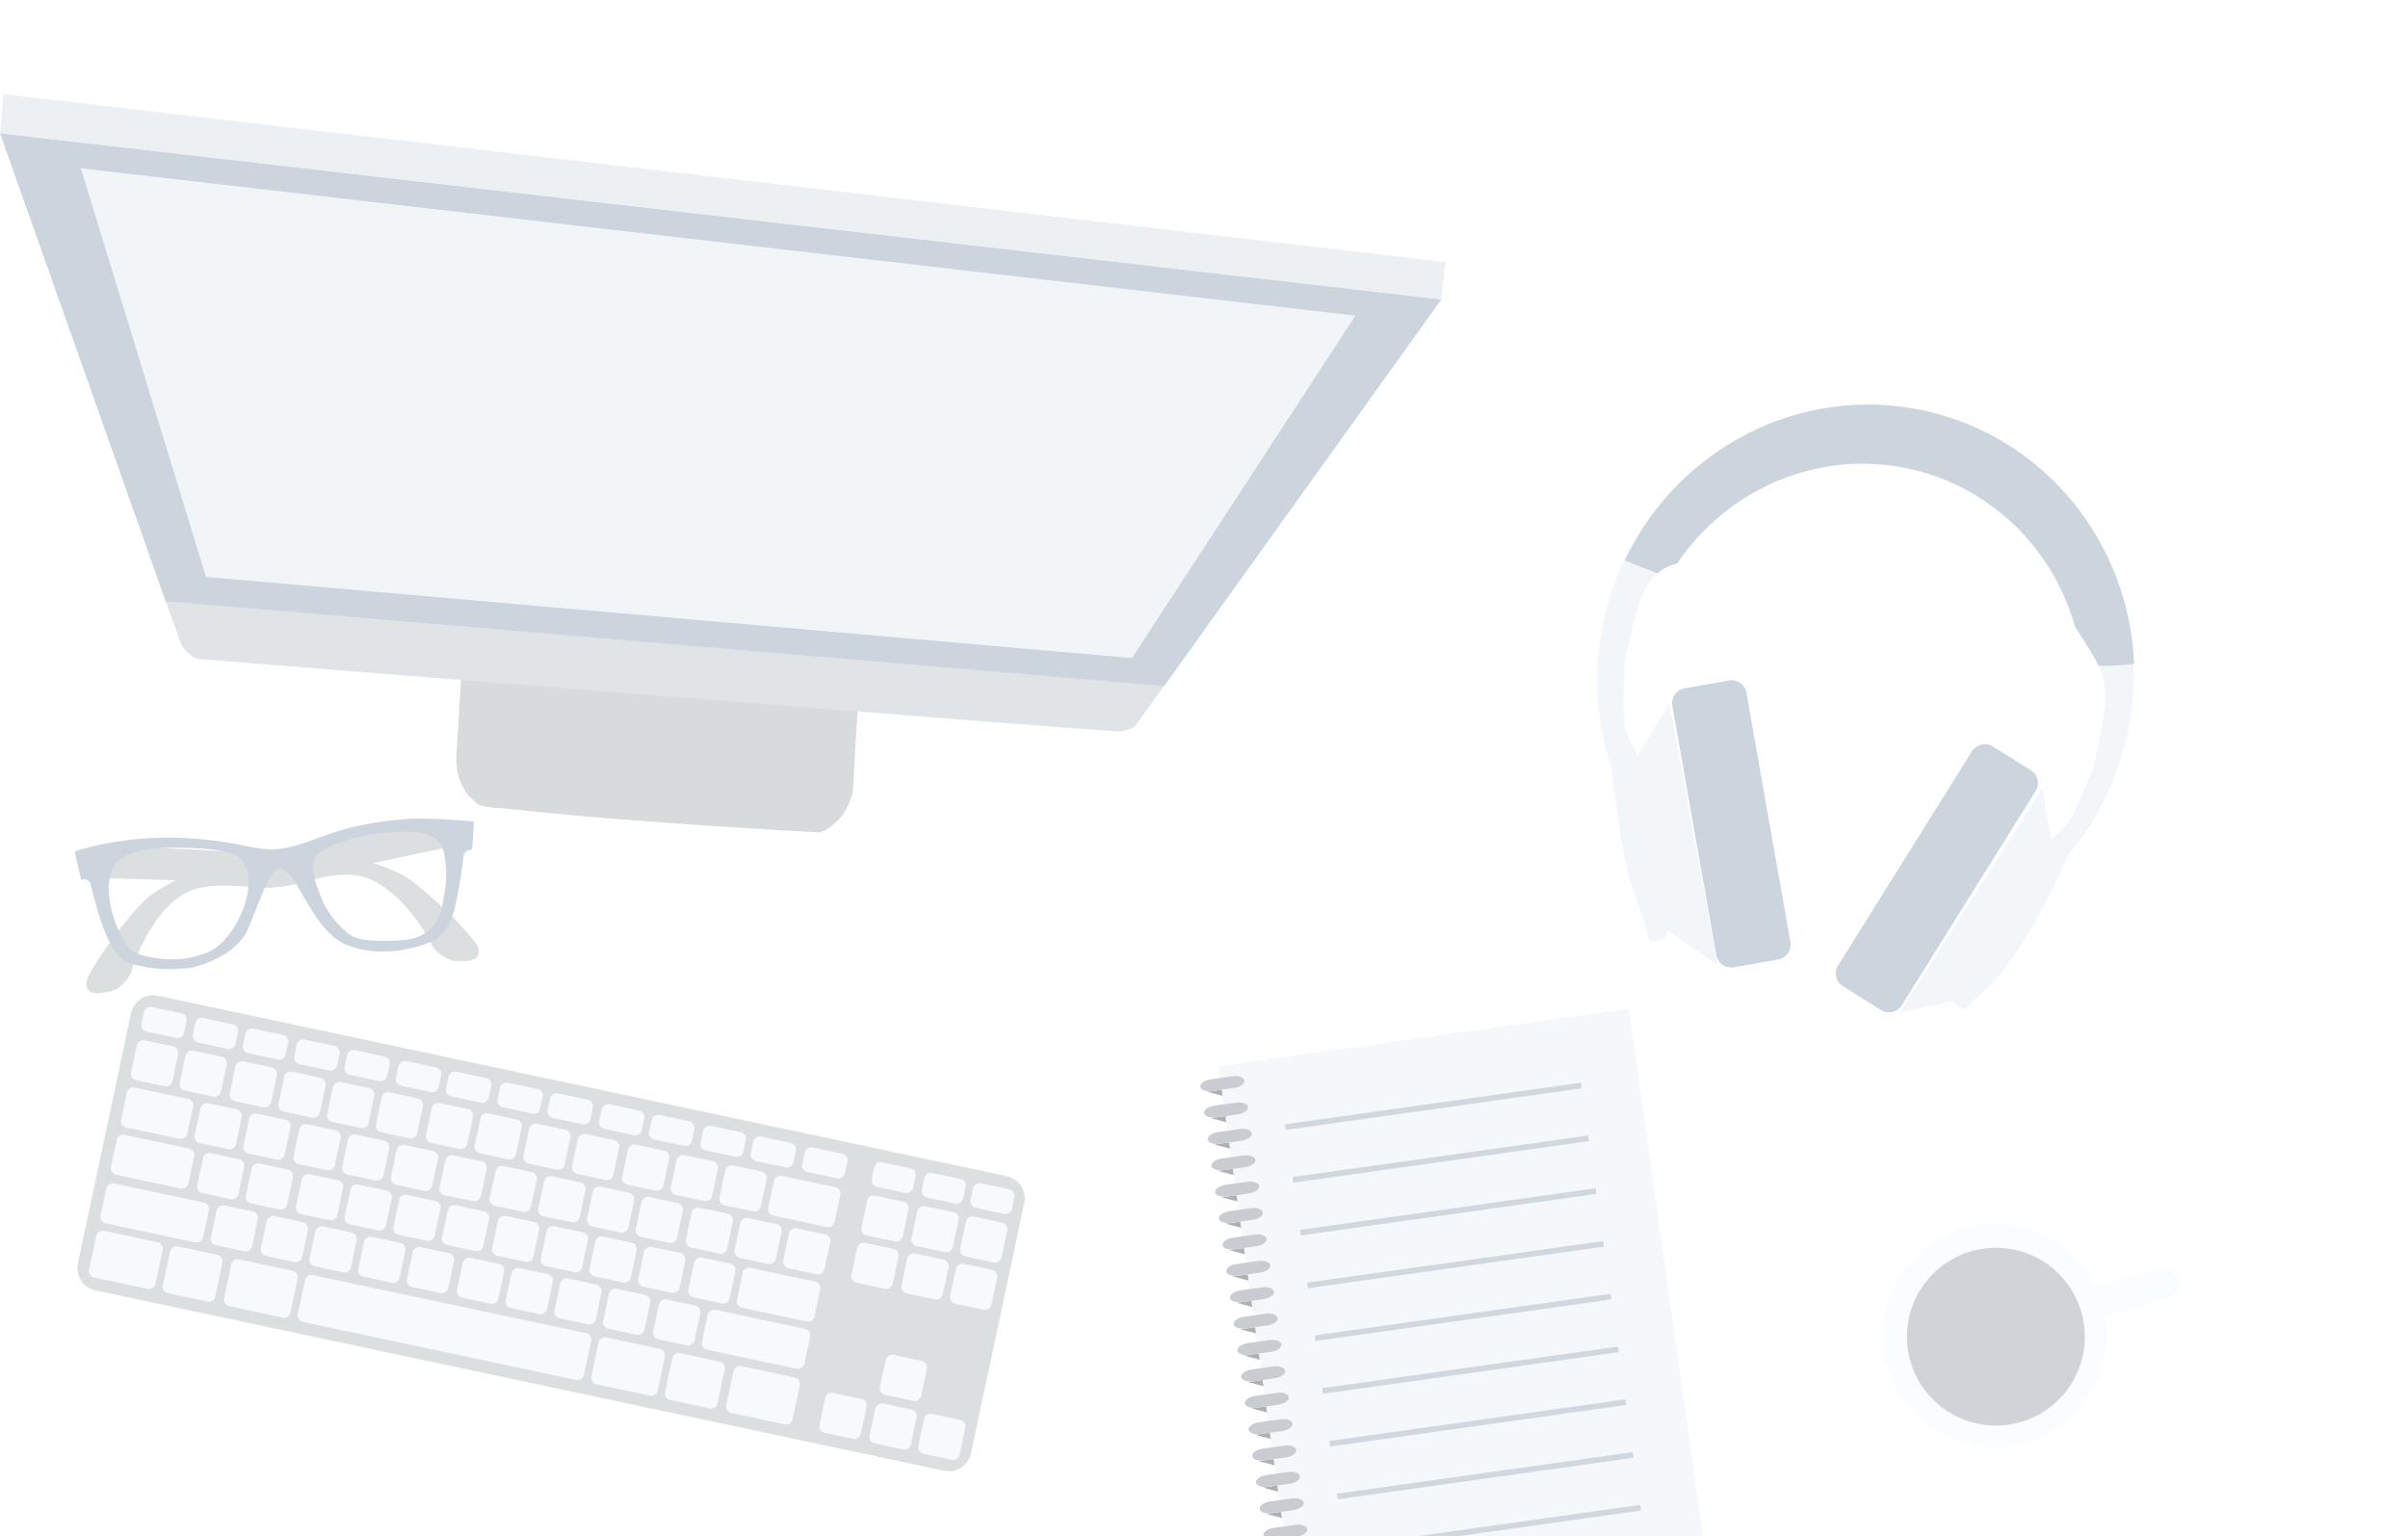
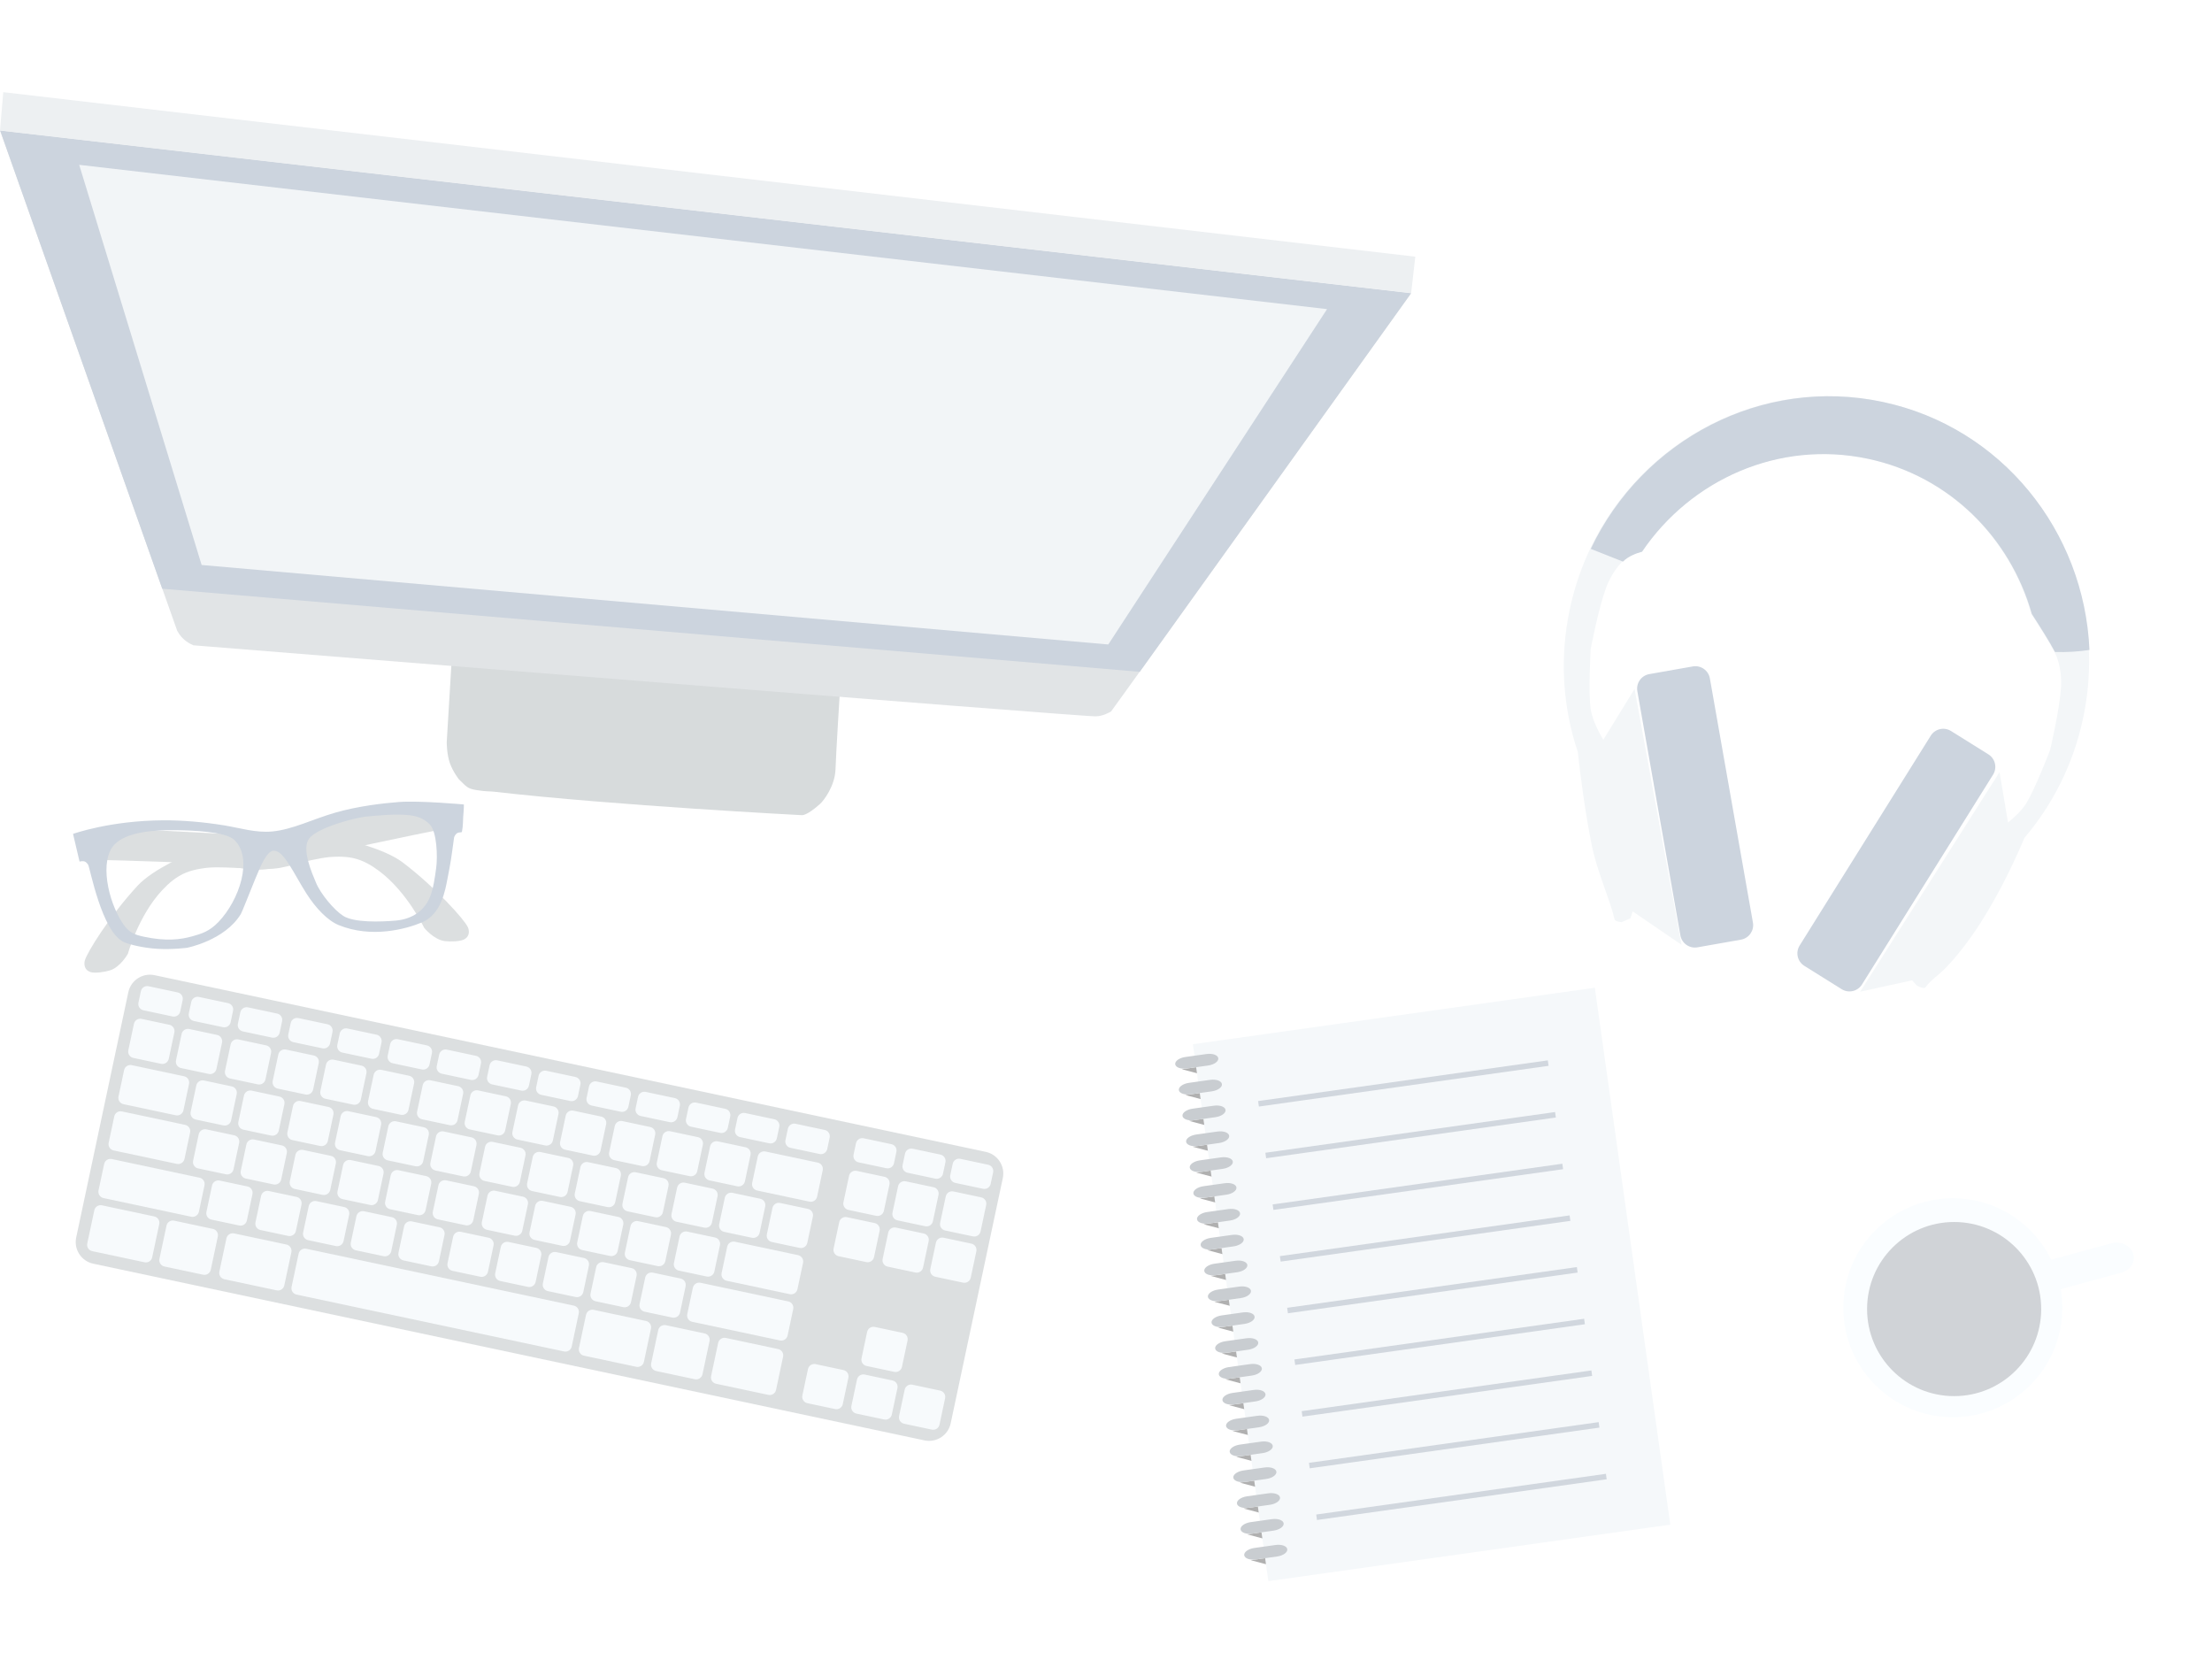
- <svg xmlns="http://www.w3.org/2000/svg" width="1279px" height="816px" viewBox="0 0 1279 816" version="1.1">
-   <defs />
+ <svg xmlns="http://www.w3.org/2000/svg" width="1200px" height="900px" viewBox="0 0 1200 900" version="1.1">
  <g fill-rule="evenodd">
    <g id="keyboard" stroke="#DCDFE0" fill="#F7FAFC" transform="rotate(12) translate(180, 500)">
      <rect stroke="none" fill="#DCDFE0" x="0" y="0" width="485" height="160" rx="12" />
      <rect x="6.044" y="6.038" width="24.174" height="14.34" rx="4" />
      <rect x="299.159" y="24.151" width="23.419" height="22.642" rx="4" />
      <rect x="325.6" y="24.151" width="23.419" height="22.642" rx="4" />
      <rect x="352.04" y="24.151" width="37.017" height="22.642" rx="4" />
      <rect x="6.044" y="49.811" width="37.017" height="22.642" rx="4" />
      <rect x="6.044" y="127.547" width="37.017" height="26.415" rx="4" />
      <rect x="278.762" y="127.547" width="37.017" height="26.415" rx="4" />
      <rect x="46.083" y="127.547" width="29.463" height="26.415" rx="4" />
      <rect x="318.801" y="127.547" width="29.463" height="26.415" rx="4" />
      <rect x="79.322" y="127.547" width="37.017" height="26.415" rx="4" />
      <rect x="352.04" y="127.547" width="37.017" height="26.415" rx="4" />
      <rect x="119.361" y="127.547" width="156.379" height="26.415" rx="4" />
      <rect x="6.044" y="75.472" width="43.061" height="22.642" rx="4" />
      <rect x="6.044" y="101.887" width="56.659" height="22.642" rx="4" />
      <rect x="272.718" y="24.151" width="23.419" height="22.642" rx="4" />
      <rect x="245.522" y="24.151" width="23.419" height="22.642" rx="4" />
      <rect x="219.081" y="24.151" width="23.419" height="22.642" rx="4" />
      <rect x="192.64" y="24.151" width="23.419" height="22.642" rx="4" />
      <rect x="166.199" y="24.151" width="23.419" height="22.642" rx="4" />
      <rect x="139.003" y="24.151" width="23.419" height="22.642" rx="4" />
      <rect x="112.562" y="24.151" width="23.419" height="22.642" rx="4" />
      <rect x="86.121" y="24.151" width="23.419" height="22.642" rx="4" />
      <rect x="59.681" y="24.151" width="23.419" height="22.642" rx="4" />
      <rect x="32.484" y="24.151" width="23.419" height="22.642" rx="4" />
      <rect x="6.044" y="24.151" width="23.419" height="22.642" rx="4" />
      <rect x="339.198" y="49.811" width="23.419" height="22.642" rx="4" />
      <rect x="365.639" y="49.811" width="23.419" height="22.642" rx="4" />
      <rect x="312.757" y="49.811" width="23.419" height="22.642" rx="4" />
      <rect x="285.561" y="49.811" width="23.419" height="22.642" rx="4" />
      <rect x="259.12" y="49.811" width="23.419" height="22.642" rx="4" />
      <rect x="232.679" y="49.811" width="23.419" height="22.642" rx="4" />
      <rect x="206.238" y="49.811" width="23.419" height="22.642" rx="4" />
      <rect x="179.042" y="49.811" width="23.419" height="22.642" rx="4" />
      <rect x="152.601" y="49.811" width="23.419" height="22.642" rx="4" />
      <rect x="126.16" y="49.811" width="23.419" height="22.642" rx="4" />
      <rect x="99.72" y="49.811" width="23.419" height="22.642" rx="4" />
      <rect x="72.523" y="49.811" width="23.419" height="22.642" rx="4" />
      <rect x="46.083" y="49.811" width="23.419" height="22.642" rx="4" />
      <rect x="345.997" y="75.472" width="43.061" height="22.642" rx="4" />
      <rect x="332.399" y="101.132" width="56.659" height="22.642" rx="4" />
      <rect x="319.556" y="75.472" width="23.419" height="22.642" rx="4" />
      <rect x="292.36" y="75.472" width="23.419" height="22.642" rx="4" />
      <rect x="265.919" y="75.472" width="23.419" height="22.642" rx="4" />
      <rect x="239.478" y="75.472" width="23.419" height="22.642" rx="4" />
      <rect x="213.037" y="75.472" width="23.419" height="22.642" rx="4" />
      <rect x="185.841" y="75.472" width="23.419" height="22.642" rx="4" />
      <rect x="159.4" y="75.472" width="23.419" height="22.642" rx="4" />
      <rect x="132.96" y="75.472" width="23.419" height="22.642" rx="4" />
      <rect x="106.519" y="75.472" width="23.419" height="22.642" rx="4" />
      <rect x="79.322" y="75.472" width="23.419" height="22.642" rx="4" />
      <rect x="305.958" y="101.132" width="23.419" height="22.642" rx="4" />
      <rect x="278.762" y="101.132" width="23.419" height="22.642" rx="4" />
      <rect x="429.852" y="104.906" width="23.419" height="22.642" rx="4" />
      <rect x="402.656" y="49.811" width="23.419" height="22.642" rx="4" />
      <rect x="429.852" y="49.811" width="23.419" height="22.642" rx="4" />
      <rect x="456.293" y="49.811" width="23.419" height="22.642" rx="4" />
      <rect x="402.656" y="24.151" width="23.419" height="22.642" rx="4" />
      <rect x="429.852" y="24.151" width="23.419" height="22.642" rx="4" />
      <rect x="456.293" y="24.151" width="23.419" height="22.642" rx="4" />
      <rect x="402.656" y="6.061" width="23.419" height="14.34" rx="4" />
      <rect x="429.852" y="6.061" width="23.419" height="14.34" rx="4" />
      <rect x="456.293" y="6.061" width="23.419" height="14.34" rx="4" />
      <rect x="429.852" y="131.321" width="23.419" height="22.642" rx="4" />
      <rect x="456.293" y="131.321" width="23.419" height="22.642" rx="4" />
      <rect x="402.656" y="131.321" width="23.419" height="22.642" rx="4" />
      <rect x="252.321" y="101.132" width="23.419" height="22.642" rx="4" />
      <rect x="225.88" y="101.132" width="23.419" height="22.642" rx="4" />
      <rect x="199.439" y="101.132" width="23.419" height="22.642" rx="4" />
      <rect x="172.243" y="101.132" width="23.419" height="22.642" rx="4" />
      <rect x="145.802" y="101.132" width="23.419" height="22.642" rx="4" />
      <rect x="119.361" y="101.132" width="23.419" height="22.642" rx="4" />
      <rect x="92.921" y="101.132" width="23.419" height="22.642" rx="4" />
      <rect x="65.724" y="101.132" width="23.419" height="22.642" rx="4" />
      <rect x="52.882" y="75.472" width="23.419" height="22.642" rx="4" />
      <rect x="364.883" y="6.038" width="24.174" height="14.34" rx="4" />
      <rect x="336.931" y="6.038" width="24.174" height="14.34" rx="4" />
      <rect x="309.735" y="6.038" width="24.174" height="14.34" rx="4" />
      <rect x="281.783" y="6.038" width="24.174" height="14.34" rx="4" />
      <rect x="254.587" y="6.038" width="24.174" height="14.34" rx="4" />
      <rect x="226.636" y="6.038" width="24.174" height="14.34" rx="4" />
      <rect x="199.439" y="6.038" width="24.174" height="14.34" rx="4" />
      <rect x="171.488" y="6.038" width="24.174" height="14.34" rx="4" />
      <rect x="144.291" y="6.038" width="24.174" height="14.34" rx="4" />
      <rect x="116.34" y="6.038" width="24.174" height="14.34" rx="4" />
      <rect x="89.143" y="6.038" width="24.174" height="14.34" rx="4" />
      <rect x="61.192" y="6.038" width="24.174" height="14.34" rx="4" />
      <rect x="33.995" y="6.038" width="24.174" height="14.34" rx="4" />
    </g>
    <g id="imac" transform="translate(0, 50)">
      <path d="M245.093,307.056 L455.678,324.354 C455.678,324.354 453.525,358.607 453.266,367.204 C452.989,376.383 446.838,384.326 444.91,386.057 C437.464,392.747 434.976,392.191 434.976,392.191 C434.976,392.191 333.451,386.974 267.932,379.465 C265.4,379.175 263.959,379.465 258.665,378.614 C253.372,377.763 253.197,376.797 248.921,372.721 C248.917,372.717 245.727,368.652 244.067,363.993 C242.305,359.045 242.352,352.536 242.352,352.536 L245.093,307.056 Z" fill="#D7DBDC" />
      <path d="M96.135,292.185 L0.049,20.796 L765.517,109.07 C765.517,109.07 602.737,336.222 602.737,335.953 C602.205,336.222 598.399,338.569 594.385,338.569 C593.341,339.317 104.866,300.043 104.866,300.043 C103.217,299.262 98.975,297.441 96.135,292.185 Z" fill="#E1E4E6" />
      <path d="M0.075,20.809 L765.518,109.043 L618.314,314.436 L88.02,269.361 L0.075,20.809 Z" fill="#CCD4DE" />
      <path d="M42.966,39.417 L719.924,117.685 L601.24,299.602 L109.386,256.481 L42.966,39.417 Z" fill="#F2F5F7" />
      <path d="M1.774,0 L767.792,89.242 L765.533,109.047 L0,20.824 L1.774,0 Z" fill="#EDF0F2" />
    </g>
    <g id="notepad" transform="rotate(-8) translate(550, 650)">
      <polygon fill="#B0B0B0" transform="translate(19.08721, 285.677) scale(1, -1) translate(-19.08721, -285.677) " points="19.087 282.531 34.029 288.823 4.146 288.823 " />
      <polygon fill="#B0B0B0" transform="translate(19.08721, 271.5218) scale(1, -1) translate(-19.08721, -271.5218) " points="19.087 268.376 34.029 274.667 4.146 274.667 " />
      <polygon fill="#B0B0B0" transform="translate(19.08721, 257.3666) scale(1, -1) translate(-19.08721, -257.3666) " points="19.087 254.221 34.029 260.512 4.146 260.512 " />
      <polygon fill="#B0B0B0" transform="translate(19.08721, 243.2113) scale(1, -1) translate(-19.08721, -243.2113) " points="19.087 240.066 34.029 246.357 4.146 246.357 " />
      <polygon fill="#B0B0B0" transform="translate(19.08721, 229.0561) scale(1, -1) translate(-19.08721, -229.0561) " points="19.087 225.911 34.029 232.202 4.146 232.202 " />
      <polygon fill="#B0B0B0" transform="translate(19.08721, 214.9009) scale(1, -1) translate(-19.08721, -214.9009) " points="19.087 211.755 34.029 218.047 4.146 218.047 " />
      <polygon fill="#B0B0B0" transform="translate(19.08721, 200.7457) scale(1, -1) translate(-19.08721, -200.7457) " points="19.087 197.6 34.029 203.891 4.146 203.891 " />
      <polygon fill="#B0B0B0" transform="translate(19.08721, 186.5905) scale(1, -1) translate(-19.08721, -186.5905) " points="19.087 183.445 34.029 189.736 4.146 189.736 " />
      <polygon fill="#B0B0B0" transform="translate(19.08721, 172.4353) scale(1, -1) translate(-19.08721, -172.4353) " points="19.087 169.29 34.029 175.581 4.146 175.581 " />
      <polygon fill="#B0B0B0" transform="translate(19.08721, 158.2801) scale(1, -1) translate(-19.08721, -158.2801) " points="19.087 155.134 34.029 161.426 4.146 161.426 " />
      <polygon fill="#B0B0B0" transform="translate(19.08721, 144.1249) scale(1, -1) translate(-19.08721, -144.1249) " points="19.087 140.979 34.029 147.27 4.146 147.27 " />
      <polygon fill="#B0B0B0" transform="translate(19.08721, 129.9697) scale(1, -1) translate(-19.08721, -129.9697) " points="19.087 126.824 34.029 133.115 4.146 133.115 " />
      <polygon fill="#B0B0B0" transform="translate(19.08721, 115.8145) scale(1, -1) translate(-19.08721, -115.8145) " points="19.087 112.669 34.029 118.96 4.146 118.96 " />
      <polygon fill="#B0B0B0" transform="translate(19.08721, 101.6593) scale(1, -1) translate(-19.08721, -101.6593) " points="19.087 98.514 34.029 104.805 4.146 104.805 " />
      <polygon fill="#B0B0B0" transform="translate(19.08721, 87.50405) scale(1, -1) translate(-19.08721, -87.50405) " points="19.087 84.358 34.029 90.65 4.146 90.65 " />
      <polygon fill="#B0B0B0" transform="translate(19.08721, 73.34884) scale(1, -1) translate(-19.08721, -73.34884) " points="19.087 70.203 34.029 76.494 4.146 76.494 " />
      <polygon fill="#B0B0B0" transform="translate(19.08721, 59.19364) scale(1, -1) translate(-19.08721, -59.19364) " points="19.087 56.048 34.029 62.339 4.146 62.339 " />
      <polygon fill="#B0B0B0" transform="translate(19.08721, 45.03843) scale(1, -1) translate(-19.08721, -45.03843) " points="19.087 41.893 34.029 48.184 4.146 48.184 " />
      <polygon fill="#B0B0B0" transform="translate(19.08721, 30.88322) scale(1, -1) translate(-19.08721, -30.88322) " points="19.087 27.738 34.029 34.029 4.146 34.029 " />
      <polygon fill="#B0B0B0" transform="translate(19.08721, 16.72801) scale(1, -1) translate(-19.08721, -16.72801) " points="19.087 13.582 34.029 19.874 4.146 19.874 " />
      <rect fill="#F5F8FA" x="12.01" y="1" width="220.192" height="294.114" />
      <g transform="translate(43.46563, 35.60162)" stroke="#D1D7DE" stroke-width="3" stroke-linecap="square">
        <path d="M0.786,228.843 L156.494,228.843" />
        <path d="M0.786,200.532 L156.494,200.532" />
        <path d="M0.786,172.222 L156.494,172.222" />
        <path d="M0.786,143.911 L156.494,143.911" />
        <path d="M0.786,115.601 L156.494,115.601" />
        <path d="M0.786,87.29 L156.494,87.29" />
        <path d="M0.786,58.98 L156.494,58.98" />
        <path d="M0.786,30.67 L156.494,30.67" />
        <path d="M0.786,2.359 L156.494,2.359" />
      </g>
      <rect fill="#C9CDD1" x="1" y="191.309" width="23.592" height="6.291" rx="6" />
      <rect fill="#C9CDD1" x="1" y="276.24" width="23.592" height="6.291" rx="6" />
      <rect fill="#C9CDD1" x="1" y="262.085" width="23.592" height="6.291" rx="6" />
      <rect fill="#C9CDD1" x="1" y="247.93" width="23.592" height="6.291" rx="6" />
      <rect fill="#C9CDD1" x="1" y="233.775" width="23.592" height="6.291" rx="6" />
      <rect fill="#C9CDD1" x="1" y="219.619" width="23.592" height="6.291" rx="6" />
      <rect fill="#C9CDD1" x="1" y="205.464" width="23.592" height="6.291" rx="6" />
      <rect fill="#C9CDD1" x="1" y="177.154" width="23.592" height="6.291" rx="6" />
      <rect fill="#C9CDD1" x="1" y="162.998" width="23.592" height="6.291" rx="6" />
      <rect fill="#C9CDD1" x="1" y="148.843" width="23.592" height="6.291" rx="6" />
      <rect fill="#C9CDD1" x="1" y="134.688" width="23.592" height="6.291" rx="6" />
      <rect fill="#C9CDD1" x="1" y="120.533" width="23.592" height="6.291" rx="6" />
      <rect fill="#C9CDD1" x="1" y="106.378" width="23.592" height="6.291" rx="6" />
      <rect fill="#C9CDD1" x="1" y="92.222" width="23.592" height="6.291" rx="6" />
      <rect fill="#C9CDD1" x="1" y="78.067" width="23.592" height="6.291" rx="6" />
      <rect fill="#C9CDD1" x="1" y="63.912" width="23.592" height="6.291" rx="6" />
      <rect fill="#C9CDD1" x="1" y="49.757" width="23.592" height="6.291" rx="6" />
      <rect fill="#C9CDD1" x="1" y="35.602" width="23.592" height="6.291" rx="6" />
      <rect fill="#C9CDD1" x="1" y="21.446" width="23.592" height="6.291" rx="6" />
      <rect fill="#C9CDD1" x="1" y="7.291" width="23.592" height="6.291" rx="6" />
    </g>
    <g id="coffee-cup" transform="translate(1000, 650)">
      <path d="M100.594,45.339 C99.086,40.947 101.864,36.298 106.796,34.955 L145.5,24.42 C150.433,23.077 155.658,25.558 157.163,29.941 L157.163,29.941 C158.671,34.333 155.893,38.982 150.961,40.325 L112.257,50.86 C107.324,52.203 102.099,49.722 100.594,45.339 L100.594,45.339 L100.594,45.339 Z" fill="#FAFDFF" />
      <circle fill="#FAFDFF" cx="59.394" cy="59.394" r="59.394" />
      <circle fill="#D0D3D7" cx="60.11" cy="60.11" r="47.229" />
    </g>
    <g id="headphones" transform="rotate(12) translate(900, 0)">
      <rect fill="#CCD4DE" transform="translate(90, 240) rotate(-22) translate(-90, -240) " x="71.644" y="162.103" width="39.955" height="150.499" rx="8" />
      <g transform="translate(1, 0)">
        <path d="M257.312,209.957 C259.983,206.627 262.963,202.389 264.534,198.421 C267.784,190.208 271.456,166.693 271.456,166.693 C271.456,166.693 271.956,145.036 270.269,132.84 C269.648,128.354 268.096,122.285 264.534,116.647 C262.197,112.951 252.503,103.013 246.105,96.608 L246.105,96.608 C226.094,58.583 186.852,32.741 141.716,32.741 C92.381,32.741 50.086,63.616 32.252,107.529 C29.571,108.881 25.477,111.391 23.212,114.975 C19.649,120.613 18.097,126.682 17.477,131.167 C15.789,143.364 16.289,165.021 16.289,165.021 C16.289,165.021 19.961,189.018 23.212,197.231 C25.371,202.686 30.195,208.44 33.216,211.714 L44.064,181.194 L97.813,311.627 L68.134,299.427 L68.134,299.427 C67.999,301.542 67.735,303.318 67.735,303.318 L63.53,306.408 C63.53,306.408 59.967,306.816 59.474,305.754 C54.678,295.43 44.83,282.574 38.783,268.498 C31.497,251.54 25.276,233.838 21.066,221.044 C8.139,199.175 0.703,173.546 0.703,146.145 C0.703,65.933 64.429,0.908 143.04,0.908 C221.652,0.908 285.378,65.933 285.378,146.145 C285.378,171.569 278.976,195.467 267.727,216.253 C265.796,226.447 261.381,246.854 253.823,266.842 C250.443,275.783 245.806,285.741 240.981,293.544 C237.73,298.801 233.945,302.365 232.092,306.683 C231.485,308.097 227.232,306.683 227.232,306.683 L224.219,304.493 L197.948,316.38 L247.112,184.151 L257.312,209.957 Z" fill="#F3F6F8" />
        <path d="M262.993,114.164 C259.204,109.557 251.698,101.884 246.427,96.608 L246.427,96.608 C226.416,58.583 187.174,32.741 142.039,32.741 C92.703,32.741 50.409,63.616 32.574,107.529 C29.904,108.876 25.832,111.371 23.561,114.933 C16.963,113.868 10.617,112.786 5.027,111.806 C20.146,48.167 76.346,0.908 143.363,0.908 C209.462,0.908 265.037,46.881 281.054,109.199 C275.409,111.296 269.362,113.031 262.993,114.164 Z" fill="#CCD4DE" />
      </g>
      <rect fill="#CCD4DE" transform="translate(203.2866, 242.4798) scale(-1, 1) rotate(-20) translate(-203.2866, -242.4798) " x="183.348" y="167.376" width="39.878" height="150.207" rx="8" />
    </g>
    <g id="glasses" transform="rotate(-5.0) translate(0, 450)">
      <path d="M13.485,79.604 C10.733,80.185 5.445,80.594 3.009,79.604 C-0.287,78.264 -0.272,75.092 0.404,73.14 C1.845,68.979 15.886,50.218 32.474,35.147 C41.817,26.659 61.658,20.479 61.658,20.479 L177.448,4.255 C177.448,4.255 193.487,6.315 199.65,9.249 C204.151,11.391 206.88,18.247 206.88,18.247 C206.88,18.247 167.562,22.389 139.374,26.469 C124.254,28.658 121.082,31.215 110.207,32.239 C101.493,33.059 82.461,28.916 72.122,28.734 C70.253,28.701 64.197,28.836 59.329,30.327 C53.864,32.001 49.454,35.226 45.529,38.756 C31.482,51.392 24.048,71.413 24.048,71.413 C24.048,71.413 19.418,78.351 13.485,79.604 Z" id="Rectangle-863" fill="#DCDFE0" />
      <path d="M15.965,79.604 C13.212,80.185 7.925,80.594 5.489,79.604 C2.193,78.264 2.208,75.092 2.884,73.14 C4.325,68.979 18.366,50.218 34.954,35.147 C44.297,26.659 64.137,20.479 64.137,20.479 L179.928,4.255 C179.928,4.255 195.967,6.315 202.13,9.249 C206.631,11.391 209.36,18.247 209.36,18.247 C209.36,18.247 170.042,22.389 141.854,26.469 C126.733,28.658 123.562,31.215 112.687,32.239 C103.973,33.059 84.941,28.916 74.602,28.734 C72.733,28.701 66.677,28.836 61.809,30.327 C56.343,32.001 51.934,35.226 48.009,38.756 C33.961,51.392 26.528,71.413 26.528,71.413 C26.528,71.413 21.898,78.351 15.965,79.604 Z" id="Rectangle-863-Copy" fill="#DCDFE0" transform="translate(105.942, 42.22906) scale(-1, 1) translate(-105.942, -42.22906) " />
      <path d="M0.047,4.08 C0.047,4.08 20.689,-1.38 49.592,1.019 C59.493,1.841 70.929,3.766 82.288,6.663 C90.748,8.82 98.869,12.264 107.87,12.189 C118.923,12.097 130.114,7.496 142.657,5.021 C155.292,2.527 169.268,2.159 177.72,2.262 C188.969,2.399 212.662,6.663 212.662,6.663 C212.662,6.663 212.589,8.299 211.721,13.222 C211.353,15.309 211.315,17.943 210.311,21.364 C210.184,21.795 208.823,21.348 207.887,21.742 C206.708,22.237 205.908,23.578 205.765,24.209 C203.102,35.988 202.92,36.851 200.284,46.01 C198.579,51.932 195.347,64.908 184.442,68.402 C175.457,71.281 156.424,74.717 139.314,65.931 C133.578,62.986 127.781,55.815 123.374,47.36 C117.477,36.047 113.314,23.218 107.87,22.652 C104.141,22.264 100.265,29.537 96.322,37.158 C92.044,45.425 87.809,54.156 86.894,55.391 C76.911,68.874 56.301,71.019 56.301,71.019 C56.301,71.019 48.401,71.381 40.156,70.172 C32.808,69.094 25.199,66.534 22.474,65.001 C10.787,58.424 7.617,22.791 6.718,21.364 C6.403,20.864 5.774,19.875 5.073,19.573 C3.773,19.011 2.256,19.363 2.256,19.363 L0.047,4.08 Z M33.481,62.999 C45.197,66.595 53.056,66.312 59.653,65.072 C64.824,64.101 69.131,63.238 74.501,58.54 C86.722,47.847 96.459,25.852 86.91,14.944 C82.522,9.93 64.001,7.764 55.663,6.913 C44.158,5.739 29.111,5.504 21.923,11.795 C13.021,19.583 15.546,41.779 22.785,54.992 C25.631,60.185 28.746,61.546 33.481,62.999 Z M142.147,61.133 C147.669,65.407 162.117,66.194 170.35,66.194 C179.597,66.194 186.475,61.945 189.991,54.994 C192.205,50.62 193.506,44.934 194.728,39.473 C196.057,33.529 196.758,20.321 193.411,15.998 C191.407,13.409 188.269,11.097 183.182,9.981 C175.656,8.33 165.324,8.578 159.953,8.578 C152.573,8.578 132.484,12.4 127.574,17.577 C122.46,22.968 127.574,37.198 129.035,41.914 C130.998,48.245 137.565,57.587 142.147,61.133 Z" id="Rectangle-861" fill="#CCD4DE" />
    </g>
  </g>
</svg>
